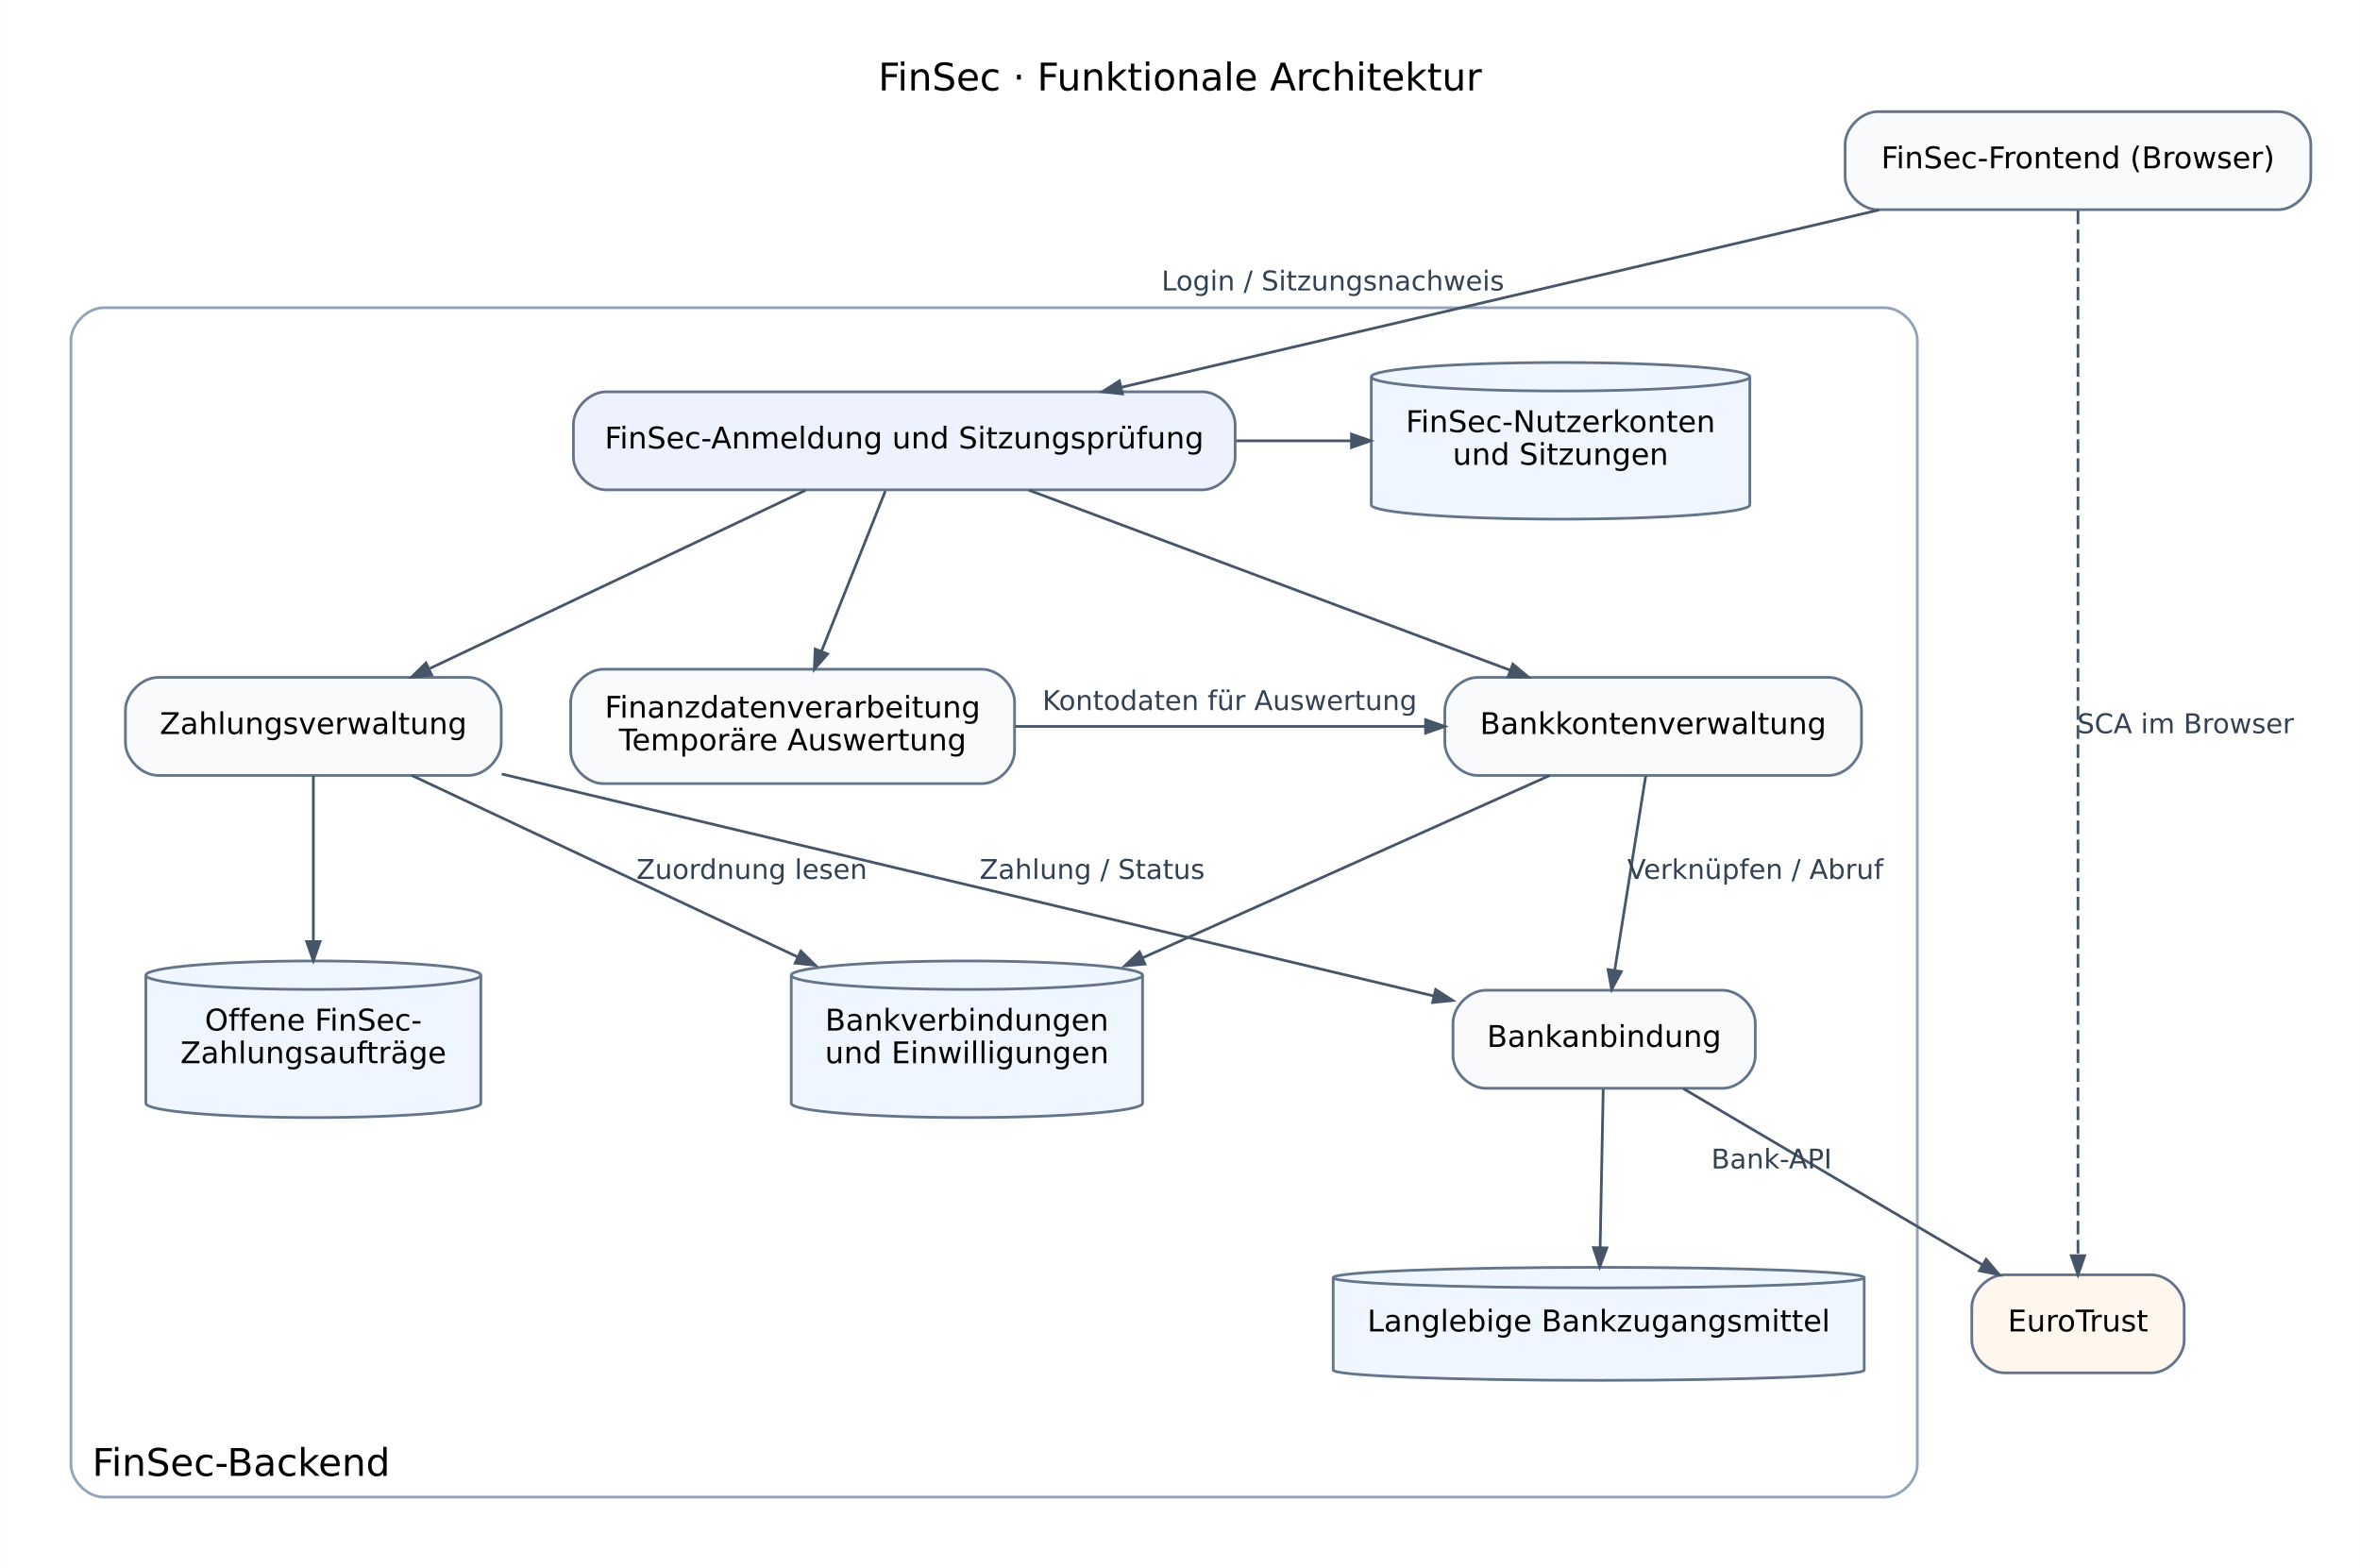
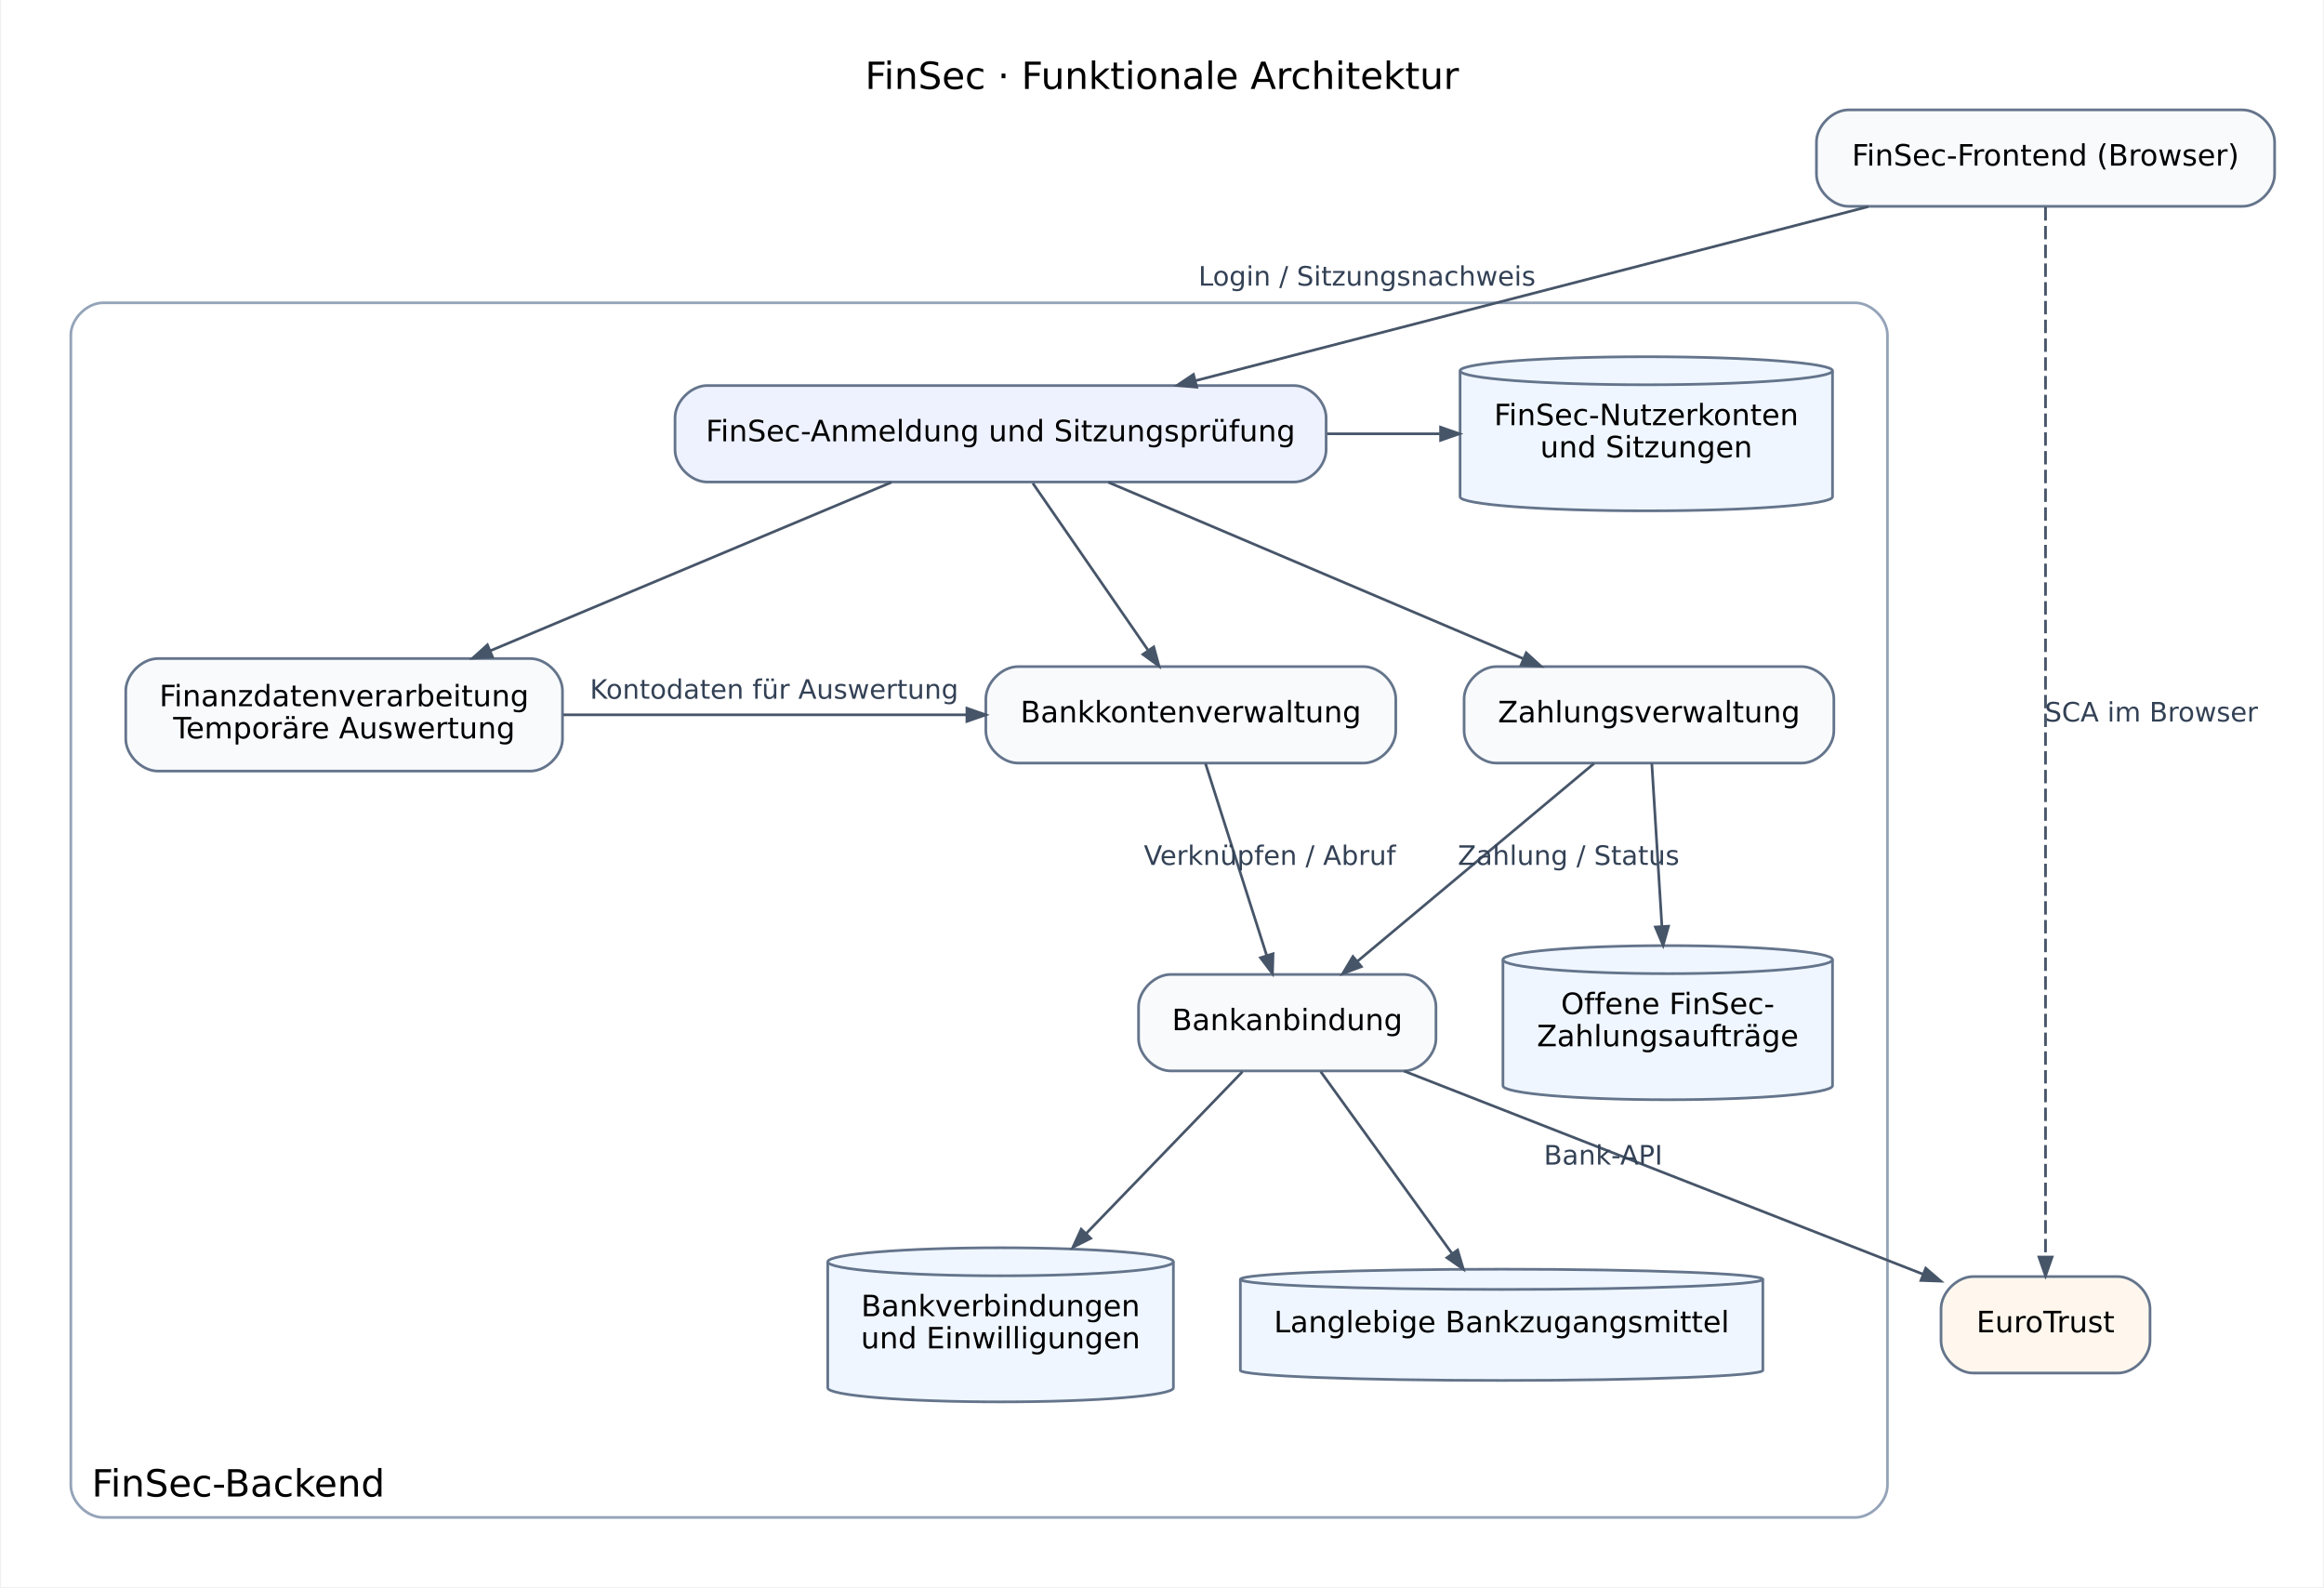
- <svg xmlns="http://www.w3.org/2000/svg" width="867pt" height="576pt" viewBox="0.00 0.00 866.50 575.75">
-   <g id="graph0" class="graph" transform="scale(1 1) rotate(0) translate(18 557.75)">
-     <polygon fill="white" stroke="transparent" points="-18,18 -18,-557.75 848.5,-557.75 848.5,18 -18,18" />
-     <text text-anchor="middle" x="415.25" y="-524.55" font-family="DejaVu Sans" font-size="14.00">FinSec · Funktionale Architektur</text>
+ <svg xmlns="http://www.w3.org/2000/svg" width="867pt" height="592pt" viewBox="0.00 0.00 866.50 592.25">
+   <g id="graph0" class="graph" transform="scale(1 1) rotate(0) translate(18 574.25)">
+     <polygon fill="white" stroke="transparent" points="-18,18 -18,-574.25 848.5,-574.25 848.5,18 -18,18" />
+     <text text-anchor="middle" x="415.25" y="-541.05" font-family="DejaVu Sans" font-size="14.00">FinSec · Funktionale Architektur</text>
    <g id="clust1" class="cluster">
-       <path fill="white" stroke="#94a3b8" d="M20,-8C20,-8 674,-8 674,-8 680,-8 686,-14 686,-20 686,-20 686,-432.75 686,-432.75 686,-438.75 680,-444.75 674,-444.75 674,-444.75 20,-444.75 20,-444.75 14,-444.75 8,-438.75 8,-432.75 8,-432.75 8,-20 8,-20 8,-14 14,-8 20,-8" />
+       <path fill="white" stroke="#94a3b8" d="M20,-8C20,-8 674,-8 674,-8 680,-8 686,-14 686,-20 686,-20 686,-449.25 686,-449.25 686,-455.25 680,-461.25 674,-461.25 674,-461.25 20,-461.25 20,-461.25 14,-461.25 8,-455.25 8,-449.25 8,-449.25 8,-20 8,-20 8,-14 14,-8 20,-8" />
      <text text-anchor="middle" x="70.5" y="-15.8" font-family="DejaVu Sans" font-size="14.00">FinSec-Backend</text>
    </g>
    <g id="node1" class="node">
-       <path fill="#f8fafc" stroke="#64748b" d="M818.5,-516.75C818.5,-516.75 671.5,-516.75 671.5,-516.75 665.5,-516.75 659.5,-510.75 659.5,-504.75 659.5,-504.75 659.5,-492.75 659.5,-492.75 659.5,-486.75 665.5,-480.75 671.5,-480.75 671.5,-480.75 818.5,-480.75 818.5,-480.75 824.5,-480.75 830.5,-486.75 830.5,-492.75 830.5,-492.75 830.5,-504.75 830.5,-504.75 830.5,-510.75 824.5,-516.75 818.5,-516.75" />
-       <text text-anchor="middle" x="745" y="-495.95" font-family="DejaVu Sans" font-size="11.00">FinSec-Frontend (Browser)</text>
+       <path fill="#f8fafc" stroke="#64748b" d="M818.5,-533.25C818.5,-533.25 671.5,-533.25 671.5,-533.25 665.5,-533.25 659.5,-527.25 659.5,-521.25 659.5,-521.25 659.5,-509.25 659.5,-509.25 659.5,-503.25 665.5,-497.25 671.5,-497.25 671.5,-497.25 818.5,-497.25 818.5,-497.25 824.5,-497.25 830.5,-503.25 830.5,-509.25 830.5,-509.25 830.5,-521.25 830.5,-521.25 830.5,-527.25 824.5,-533.25 818.5,-533.25" />
+       <text text-anchor="middle" x="745" y="-512.45" font-family="DejaVu Sans" font-size="11.00">FinSec-Frontend (Browser)</text>
    </g>
    <g id="node2" class="node">
-       <path fill="#fff7ed" stroke="#64748b" d="M772,-89.62C772,-89.62 718,-89.62 718,-89.62 712,-89.62 706,-83.62 706,-77.62 706,-77.62 706,-65.62 706,-65.62 706,-59.62 712,-53.62 718,-53.62 718,-53.62 772,-53.62 772,-53.62 778,-53.62 784,-59.62 784,-65.62 784,-65.62 784,-77.62 784,-77.62 784,-83.62 778,-89.62 772,-89.62" />
-       <text text-anchor="middle" x="745" y="-68.83" font-family="DejaVu Sans" font-size="11.00">EuroTrust</text>
+       <path fill="#fff7ed" stroke="#64748b" d="M772,-97.88C772,-97.88 718,-97.88 718,-97.88 712,-97.88 706,-91.88 706,-85.88 706,-85.88 706,-73.88 706,-73.88 706,-67.88 712,-61.88 718,-61.88 718,-61.88 772,-61.88 772,-61.88 778,-61.88 784,-67.88 784,-73.88 784,-73.88 784,-85.88 784,-85.88 784,-91.88 778,-97.88 772,-97.88" />
+       <text text-anchor="middle" x="745" y="-77.08" font-family="DejaVu Sans" font-size="11.00">EuroTrust</text>
    </g>
-     <g id="edge14" class="edge">
-       <path fill="none" stroke="#475569" stroke-dasharray="5,2" d="M745,-480.44C745,-430.66 745,-296.5 745,-296.5 745,-296.5 745,-155.34 745,-96.7" />
-       <polygon fill="#475569" stroke="#475569" points="747.45,-96.65 745,-89.65 742.55,-96.65 747.45,-96.65" />
-       <text text-anchor="middle" x="784.5" y="-288.5" font-family="DejaVu Sans" font-size="10.00" fill="#334155">SCA im Browser</text>
+     <g id="edge13" class="edge">
+       <path fill="none" stroke="#475569" stroke-dasharray="5,2" d="M745,-496.94C745,-447.16 745,-313 745,-313 745,-313 745,-165.97 745,-105.44" />
+       <polygon fill="#475569" stroke="#475569" points="747.45,-105.17 745,-98.17 742.55,-105.17 747.45,-105.17" />
+       <text text-anchor="middle" x="784.5" y="-305" font-family="DejaVu Sans" font-size="10.00" fill="#334155">SCA im Browser</text>
    </g>
    <g id="node3" class="node">
-       <path fill="#eef2ff" stroke="#64748b" d="M423.5,-413.88C423.5,-413.88 204.5,-413.88 204.5,-413.88 198.5,-413.88 192.5,-407.88 192.5,-401.88 192.5,-401.88 192.5,-389.88 192.5,-389.88 192.5,-383.88 198.5,-377.88 204.5,-377.88 204.5,-377.88 423.5,-377.88 423.5,-377.88 429.5,-377.88 435.5,-383.88 435.5,-389.88 435.5,-389.88 435.5,-401.88 435.5,-401.88 435.5,-407.88 429.5,-413.88 423.5,-413.88" />
-       <text text-anchor="middle" x="314" y="-393.07" font-family="DejaVu Sans" font-size="11.00">FinSec-Anmeldung und Sitzungsprüfung</text>
+       <path fill="#eef2ff" stroke="#64748b" d="M464.5,-430.38C464.5,-430.38 245.5,-430.38 245.5,-430.38 239.5,-430.38 233.5,-424.38 233.5,-418.38 233.5,-418.38 233.5,-406.38 233.5,-406.38 233.5,-400.38 239.5,-394.38 245.5,-394.38 245.5,-394.38 464.5,-394.38 464.5,-394.38 470.5,-394.38 476.5,-400.38 476.5,-406.38 476.5,-406.38 476.5,-418.38 476.5,-418.38 476.5,-424.38 470.5,-430.38 464.5,-430.38" />
+       <text text-anchor="middle" x="355" y="-409.57" font-family="DejaVu Sans" font-size="11.00">FinSec-Anmeldung und Sitzungsprüfung</text>
+     </g>
+     <g id="edge11" class="edge">
+       <path fill="none" stroke="#475569" d="M678.84,-497.14C609.16,-479.11 499.74,-450.81 427.68,-432.18" />
+       <polygon fill="#475569" stroke="#475569" points="428.22,-429.78 420.83,-430.4 426.99,-434.53 428.22,-429.78" />
+       <text text-anchor="middle" x="491.76" y="-467.66" font-family="DejaVu Sans" font-size="10.00" fill="#334155">Login / Sitzungsnachweis</text>
+     </g>
+     <g id="node4" class="node">
+       <path fill="#f8fafc" stroke="#64748b" d="M179.5,-328.5C179.5,-328.5 40.5,-328.5 40.5,-328.5 34.5,-328.5 28.5,-322.5 28.5,-316.5 28.5,-316.5 28.5,-298.5 28.5,-298.5 28.5,-292.5 34.5,-286.5 40.5,-286.5 40.5,-286.5 179.5,-286.5 179.5,-286.5 185.5,-286.5 191.5,-292.5 191.5,-298.5 191.5,-298.5 191.5,-316.5 191.5,-316.5 191.5,-322.5 185.5,-328.5 179.5,-328.5" />
+       <text text-anchor="middle" x="110" y="-310.7" font-family="DejaVu Sans" font-size="11.00">Finanzdatenverarbeitung</text>
+       <text text-anchor="middle" x="110" y="-298.7" font-family="DejaVu Sans" font-size="11.00">Temporäre Auswertung</text>
+     </g>
+     <g id="edge2" class="edge">
+       <path fill="none" stroke="#475569" d="M314.27,-394.27C273.29,-377.06 209.83,-350.42 164.53,-331.4" />
+       <polygon fill="#475569" stroke="#475569" points="165.38,-329.1 157.98,-328.65 163.49,-333.62 165.38,-329.1" />
+     </g>
+     <g id="node5" class="node">
+       <path fill="#f8fafc" stroke="#64748b" d="M490.5,-325.5C490.5,-325.5 361.5,-325.5 361.5,-325.5 355.5,-325.5 349.5,-319.5 349.5,-313.5 349.5,-313.5 349.5,-301.5 349.5,-301.5 349.5,-295.5 355.5,-289.5 361.5,-289.5 361.5,-289.5 490.5,-289.5 490.5,-289.5 496.5,-289.5 502.5,-295.5 502.5,-301.5 502.5,-301.5 502.5,-313.5 502.5,-313.5 502.5,-319.5 496.5,-325.5 490.5,-325.5" />
+       <text text-anchor="middle" x="426" y="-304.7" font-family="DejaVu Sans" font-size="11.00">Bankkontenverwaltung</text>
+     </g>
+     <g id="edge3" class="edge">
+       <path fill="none" stroke="#475569" d="M367.04,-393.92C378.85,-376.82 396.91,-350.66 409.93,-331.79" />
+       <polygon fill="#475569" stroke="#475569" points="412.17,-332.85 414.13,-325.69 408.14,-330.06 412.17,-332.85" />
+     </g>
+     <g id="node6" class="node">
+       <path fill="#f8fafc" stroke="#64748b" d="M654,-325.5C654,-325.5 540,-325.5 540,-325.5 534,-325.5 528,-319.5 528,-313.5 528,-313.5 528,-301.5 528,-301.5 528,-295.5 534,-289.5 540,-289.5 540,-289.5 654,-289.5 654,-289.5 660,-289.5 666,-295.5 666,-301.5 666,-301.5 666,-313.5 666,-313.5 666,-319.5 660,-325.5 654,-325.5" />
+       <text text-anchor="middle" x="597" y="-304.7" font-family="DejaVu Sans" font-size="11.00">Zahlungsverwaltung</text>
+     </g>
+     <g id="edge4" class="edge">
+       <path fill="none" stroke="#475569" d="M395.23,-394.27C437.89,-376.14 505.2,-347.53 550.2,-328.4" />
+       <polygon fill="#475569" stroke="#475569" points="551.19,-330.64 556.67,-325.64 549.27,-326.13 551.19,-330.64" />
+     </g>
+     <g id="node8" class="node">
+       <path fill="#eff6ff" stroke="#64748b" d="M665.5,-435.9C665.5,-438.78 634.35,-441.13 596,-441.13 557.65,-441.13 526.5,-438.78 526.5,-435.9 526.5,-435.9 526.5,-388.85 526.5,-388.85 526.5,-385.97 557.65,-383.62 596,-383.62 634.35,-383.62 665.5,-385.97 665.5,-388.85 665.5,-388.85 665.5,-435.9 665.5,-435.9" />
+       <path fill="none" stroke="#64748b" d="M665.5,-435.9C665.5,-433.01 634.35,-430.67 596,-430.67 557.65,-430.67 526.5,-433.01 526.5,-435.9" />
+       <text text-anchor="middle" x="596" y="-415.57" font-family="DejaVu Sans" font-size="11.00">FinSec-Nutzerkonten</text>
+       <text text-anchor="middle" x="596" y="-403.57" font-family="DejaVu Sans" font-size="11.00">und Sitzungen</text>
+     </g>
+     <g id="edge1" class="edge">
+       <path fill="none" stroke="#475569" d="M476.91,-412.38C490.91,-412.38 504.91,-412.38 518.9,-412.38" />
+       <polygon fill="#475569" stroke="#475569" points="519.22,-414.83 526.22,-412.38 519.22,-409.93 519.22,-414.83" />
+     </g>
+     <g id="edge5" class="edge">
+       <path fill="none" stroke="#475569" d="M191.79,-307.5C238.06,-307.5 295.79,-307.5 342.36,-307.5" />
+       <polygon fill="#475569" stroke="#475569" points="342.44,-309.95 349.44,-307.5 342.44,-305.05 342.44,-309.95" />
+       <text text-anchor="middle" x="270.5" y="-313.5" font-family="DejaVu Sans" font-size="10.00" fill="#334155">Kontodaten für Auswertung</text>
+     </g>
+     <g id="node7" class="node">
+       <path fill="#f8fafc" stroke="#64748b" d="M505.5,-210.62C505.5,-210.62 418.5,-210.62 418.5,-210.62 412.5,-210.62 406.5,-204.62 406.5,-198.62 406.5,-198.62 406.5,-186.62 406.5,-186.62 406.5,-180.62 412.5,-174.62 418.5,-174.62 418.5,-174.62 505.5,-174.62 505.5,-174.62 511.5,-174.62 517.5,-180.62 517.5,-186.62 517.5,-186.62 517.5,-198.62 517.5,-198.62 517.5,-204.62 511.5,-210.62 505.5,-210.62" />
+       <text text-anchor="middle" x="462" y="-189.82" font-family="DejaVu Sans" font-size="11.00">Bankanbindung</text>
+     </g>
+     <g id="edge7" class="edge">
+       <path fill="none" stroke="#475569" d="M431.47,-289.36C437.55,-270.3 447.41,-239.36 454.28,-217.84" />
+       <polygon fill="#475569" stroke="#475569" points="456.69,-218.34 456.48,-210.93 452.02,-216.85 456.69,-218.34" />
+       <text text-anchor="middle" x="455.5" y="-251.5" font-family="DejaVu Sans" font-size="10.00" fill="#334155">Verknüpfen / Abruf</text>
+     </g>
+     <g id="edge8" class="edge">
+       <path fill="none" stroke="#475569" d="M576.5,-289.36C552.91,-269.63 514.11,-237.2 488.31,-215.63" />
+       <polygon fill="#475569" stroke="#475569" points="489.64,-213.54 482.7,-210.93 486.5,-217.3 489.64,-213.54" />
+       <text text-anchor="middle" x="567" y="-251.5" font-family="DejaVu Sans" font-size="10.00" fill="#334155">Zahlung / Status</text>
+     </g>
+     <g id="node10" class="node">
+       <path fill="#eff6ff" stroke="#64748b" d="M665.5,-216.15C665.5,-219.03 637.93,-221.38 604,-221.38 570.07,-221.38 542.5,-219.03 542.5,-216.15 542.5,-216.15 542.5,-169.1 542.5,-169.1 542.5,-166.22 570.07,-163.87 604,-163.87 637.93,-163.87 665.5,-166.22 665.5,-169.1 665.5,-169.1 665.5,-216.15 665.5,-216.15" />
+       <path fill="none" stroke="#64748b" d="M665.5,-216.15C665.5,-213.26 637.93,-210.92 604,-210.92 570.07,-210.92 542.5,-213.26 542.5,-216.15" />
+       <text text-anchor="middle" x="604" y="-195.82" font-family="DejaVu Sans" font-size="11.00">Offene FinSec-</text>
+       <text text-anchor="middle" x="604" y="-183.82" font-family="DejaVu Sans" font-size="11.00">Zahlungsaufträge</text>
+     </g>
+     <g id="edge6" class="edge">
+       <path fill="none" stroke="#475569" d="M598.06,-289.36C599.06,-273.32 600.57,-248.87 601.82,-228.7" />
+       <polygon fill="#475569" stroke="#475569" points="604.28,-228.62 602.27,-221.49 599.39,-228.32 604.28,-228.62" />
    </g>
    <g id="edge12" class="edge">
-       <path fill="none" stroke="#475569" d="M671.89,-480.64C594.72,-462.58 473.46,-434.2 393.84,-415.56" />
-       <polygon fill="#475569" stroke="#475569" points="394.13,-413.11 386.75,-413.9 393.01,-417.88 394.13,-413.11" />
-       <text text-anchor="middle" x="471.37" y="-451.1" font-family="DejaVu Sans" font-size="10.00" fill="#334155">Login / Sitzungsnachweis</text>
+       <path fill="none" stroke="#475569" d="M505.6,-174.56C558.09,-154.02 645.82,-119.69 699.25,-98.78" />
+       <polygon fill="#475569" stroke="#475569" points="700.29,-101 705.91,-96.17 698.5,-96.44 700.29,-101" />
+       <text text-anchor="middle" x="579.92" y="-139.67" font-family="DejaVu Sans" font-size="10.00" fill="#334155">Bank-API</text>
    </g>
-     <g id="node4" class="node">
-       <path fill="#f8fafc" stroke="#64748b" d="M342.5,-312C342.5,-312 203.5,-312 203.5,-312 197.5,-312 191.5,-306 191.5,-300 191.5,-300 191.5,-282 191.5,-282 191.5,-276 197.5,-270 203.5,-270 203.5,-270 342.5,-270 342.5,-270 348.5,-270 354.5,-276 354.5,-282 354.5,-282 354.5,-300 354.5,-300 354.5,-306 348.5,-312 342.5,-312" />
-       <text text-anchor="middle" x="273" y="-294.2" font-family="DejaVu Sans" font-size="11.00">Finanzdatenverarbeitung</text>
-       <text text-anchor="middle" x="273" y="-282.2" font-family="DejaVu Sans" font-size="11.00">Temporäre Auswertung</text>
-     </g>
-     <g id="edge2" class="edge">
-       <path fill="none" stroke="#475569" d="M307.04,-377.42C300.62,-361.29 290.97,-337.08 283.58,-318.55" />
-       <polygon fill="#475569" stroke="#475569" points="285.84,-317.6 280.97,-312.01 281.29,-319.42 285.84,-317.6" />
-     </g>
-     <g id="node5" class="node">
-       <path fill="#f8fafc" stroke="#64748b" d="M653.5,-309C653.5,-309 524.5,-309 524.5,-309 518.5,-309 512.5,-303 512.5,-297 512.5,-297 512.5,-285 512.5,-285 512.5,-279 518.5,-273 524.5,-273 524.5,-273 653.5,-273 653.5,-273 659.5,-273 665.5,-279 665.5,-285 665.5,-285 665.5,-297 665.5,-297 665.5,-303 659.5,-309 653.5,-309" />
-       <text text-anchor="middle" x="589" y="-288.2" font-family="DejaVu Sans" font-size="11.00">Bankkontenverwaltung</text>
-     </g>
-     <g id="edge3" class="edge">
-       <path fill="none" stroke="#475569" d="M359.72,-377.77C408.39,-359.56 485.31,-330.79 536.44,-311.66" />
-       <polygon fill="#475569" stroke="#475569" points="537.47,-313.89 543.17,-309.14 535.76,-309.3 537.47,-313.89" />
-     </g>
-     <g id="node6" class="node">
-       <path fill="#f8fafc" stroke="#64748b" d="M154,-309C154,-309 40,-309 40,-309 34,-309 28,-303 28,-297 28,-297 28,-285 28,-285 28,-279 34,-273 40,-273 40,-273 154,-273 154,-273 160,-273 166,-279 166,-285 166,-285 166,-297 166,-297 166,-303 160,-309 154,-309" />
-       <text text-anchor="middle" x="97" y="-288.2" font-family="DejaVu Sans" font-size="11.00">Zahlungsverwaltung</text>
-     </g>
-     <g id="edge4" class="edge">
-       <path fill="none" stroke="#475569" d="M277.68,-377.66C239.7,-359.65 180.12,-331.41 139.86,-312.32" />
-       <polygon fill="#475569" stroke="#475569" points="140.45,-309.89 133.08,-309.1 138.35,-314.32 140.45,-309.89" />
-     </g>
-     <g id="node8" class="node">
-       <path fill="#eff6ff" stroke="#64748b" d="M624.5,-419.4C624.5,-422.28 593.35,-424.63 555,-424.63 516.65,-424.63 485.5,-422.28 485.5,-419.4 485.5,-419.4 485.5,-372.35 485.5,-372.35 485.5,-369.47 516.65,-367.12 555,-367.12 593.35,-367.12 624.5,-369.47 624.5,-372.35 624.5,-372.35 624.5,-419.4 624.5,-419.4" />
-       <path fill="none" stroke="#64748b" d="M624.5,-419.4C624.5,-416.51 593.35,-414.17 555,-414.17 516.65,-414.17 485.5,-416.51 485.5,-419.4" />
-       <text text-anchor="middle" x="555" y="-399.07" font-family="DejaVu Sans" font-size="11.00">FinSec-Nutzerkonten</text>
-       <text text-anchor="middle" x="555" y="-387.07" font-family="DejaVu Sans" font-size="11.00">und Sitzungen</text>
-     </g>
-     <g id="edge1" class="edge">
-       <path fill="none" stroke="#475569" d="M435.91,-395.88C449.91,-395.88 463.91,-395.88 477.9,-395.88" />
-       <polygon fill="#475569" stroke="#475569" points="478.22,-398.33 485.22,-395.88 478.22,-393.43 478.22,-398.33" />
-     </g>
-     <g id="edge5" class="edge">
-       <path fill="none" stroke="#475569" d="M354.79,-291C401.06,-291 458.79,-291 505.36,-291" />
-       <polygon fill="#475569" stroke="#475569" points="505.44,-293.45 512.44,-291 505.44,-288.55 505.44,-293.45" />
-       <text text-anchor="middle" x="433.5" y="-297" font-family="DejaVu Sans" font-size="10.00" fill="#334155">Kontodaten für Auswertung</text>
-     </g>
-     <g id="node7" class="node">
-       <path fill="#f8fafc" stroke="#64748b" d="M614.5,-194.12C614.5,-194.12 527.5,-194.12 527.5,-194.12 521.5,-194.12 515.5,-188.12 515.5,-182.12 515.5,-182.12 515.5,-170.12 515.5,-170.12 515.5,-164.12 521.5,-158.12 527.5,-158.12 527.5,-158.12 614.5,-158.12 614.5,-158.12 620.5,-158.12 626.5,-164.12 626.5,-170.12 626.5,-170.12 626.5,-182.12 626.5,-182.12 626.5,-188.12 620.5,-194.12 614.5,-194.12" />
-       <text text-anchor="middle" x="571" y="-173.32" font-family="DejaVu Sans" font-size="11.00">Bankanbindung</text>
+     <g id="node9" class="node">
+       <path fill="#eff6ff" stroke="#64748b" d="M419.5,-103.4C419.5,-106.28 390.59,-108.63 355,-108.63 319.41,-108.63 290.5,-106.28 290.5,-103.4 290.5,-103.4 290.5,-56.35 290.5,-56.35 290.5,-53.47 319.41,-51.12 355,-51.12 390.59,-51.12 419.5,-53.47 419.5,-56.35 419.5,-56.35 419.5,-103.4 419.5,-103.4" />
+       <path fill="none" stroke="#64748b" d="M419.5,-103.4C419.5,-100.51 390.59,-98.17 355,-98.17 319.41,-98.17 290.5,-100.51 290.5,-103.4" />
+       <text text-anchor="middle" x="355" y="-83.08" font-family="DejaVu Sans" font-size="11.00">Bankverbindungen</text>
+       <text text-anchor="middle" x="355" y="-71.08" font-family="DejaVu Sans" font-size="11.00">und Einwilligungen</text>
    </g>
    <g id="edge9" class="edge">
-       <path fill="none" stroke="#475569" d="M586.27,-272.86C583.24,-253.88 578.34,-223.13 574.91,-201.62" />
-       <polygon fill="#475569" stroke="#475569" points="577.28,-200.96 573.76,-194.43 572.44,-201.73 577.28,-200.96" />
-       <text text-anchor="middle" x="626.5" y="-235" font-family="DejaVu Sans" font-size="10.00" fill="#334155">Verknüpfen / Abruf</text>
+       <path fill="none" stroke="#475569" d="M445.28,-174.32C429.74,-158.24 406.18,-133.85 387.02,-114.02" />
+       <polygon fill="#475569" stroke="#475569" points="388.63,-112.15 382,-108.82 385.1,-115.56 388.63,-112.15" />
    </g>
-     <g id="node9" class="node">
-       <path fill="#eff6ff" stroke="#64748b" d="M401.5,-199.65C401.5,-202.53 372.59,-204.88 337,-204.88 301.41,-204.88 272.5,-202.53 272.5,-199.65 272.5,-199.65 272.5,-152.6 272.5,-152.6 272.5,-149.72 301.41,-147.37 337,-147.37 372.59,-147.37 401.5,-149.72 401.5,-152.6 401.5,-152.6 401.5,-199.65 401.5,-199.65" />
-       <path fill="none" stroke="#64748b" d="M401.5,-199.65C401.5,-196.76 372.59,-194.42 337,-194.42 301.41,-194.42 272.5,-196.76 272.5,-199.65" />
-       <text text-anchor="middle" x="337" y="-179.32" font-family="DejaVu Sans" font-size="11.00">Bankverbindungen</text>
-       <text text-anchor="middle" x="337" y="-167.32" font-family="DejaVu Sans" font-size="11.00">und Einwilligungen</text>
-     </g>
-     <g id="edge6" class="edge">
-       <path fill="none" stroke="#475569" d="M551,-272.98C511.47,-255.27 448.87,-227.23 401.56,-206.04" />
-       <polygon fill="#475569" stroke="#475569" points="402.38,-203.73 394.99,-203.1 400.38,-208.2 402.38,-203.73" />
+     <g id="node11" class="node">
+       <path fill="#eff6ff" stroke="#64748b" d="M639.5,-96.85C639.5,-98.93 595.8,-100.63 542,-100.63 488.2,-100.63 444.5,-98.93 444.5,-96.85 444.5,-96.85 444.5,-62.9 444.5,-62.9 444.5,-60.82 488.2,-59.12 542,-59.12 595.8,-59.12 639.5,-60.82 639.5,-62.9 639.5,-62.9 639.5,-96.85 639.5,-96.85" />
+       <path fill="none" stroke="#64748b" d="M639.5,-96.85C639.5,-94.77 595.8,-93.08 542,-93.08 488.2,-93.08 444.5,-94.77 444.5,-96.85" />
+       <text text-anchor="middle" x="542" y="-77.08" font-family="DejaVu Sans" font-size="11.00">Langlebige Bankzugangsmittel</text>
    </g>
    <g id="edge10" class="edge">
-       <path fill="none" stroke="#475569" d="M166.18,-273.53C258.24,-251.6 419.7,-213.15 508.35,-192.04" />
-       <polygon fill="#475569" stroke="#475569" points="509.14,-194.37 515.39,-190.37 508.01,-189.61 509.14,-194.37" />
-       <text text-anchor="middle" x="383" y="-235" font-family="DejaVu Sans" font-size="10.00" fill="#334155">Zahlung / Status</text>
-     </g>
-     <g id="edge7" class="edge">
-       <path fill="none" stroke="#475569" d="M133.19,-272.98C170.63,-255.37 229.82,-227.53 274.79,-206.38" />
-       <polygon fill="#475569" stroke="#475569" points="276.02,-208.51 281.31,-203.31 273.94,-204.08 276.02,-208.51" />
-       <text text-anchor="middle" x="258" y="-235" font-family="DejaVu Sans" font-size="10.00" fill="#334155">Zuordnung lesen</text>
-     </g>
-     <g id="node10" class="node">
-       <path fill="#eff6ff" stroke="#64748b" d="M158.5,-199.65C158.5,-202.53 130.93,-204.88 97,-204.88 63.07,-204.88 35.5,-202.53 35.5,-199.65 35.5,-199.65 35.5,-152.6 35.5,-152.6 35.5,-149.72 63.07,-147.37 97,-147.37 130.93,-147.37 158.5,-149.72 158.5,-152.6 158.5,-152.6 158.5,-199.65 158.5,-199.65" />
-       <path fill="none" stroke="#64748b" d="M158.5,-199.65C158.5,-196.76 130.93,-194.42 97,-194.42 63.07,-194.42 35.5,-196.76 35.5,-199.65" />
-       <text text-anchor="middle" x="97" y="-179.32" font-family="DejaVu Sans" font-size="11.00">Offene FinSec-</text>
-       <text text-anchor="middle" x="97" y="-167.32" font-family="DejaVu Sans" font-size="11.00">Zahlungsaufträge</text>
-     </g>
-     <g id="edge8" class="edge">
-       <path fill="none" stroke="#475569" d="M97,-272.86C97,-256.82 97,-232.37 97,-212.2" />
-       <polygon fill="#475569" stroke="#475569" points="99.45,-211.99 97,-204.99 94.55,-211.99 99.45,-211.99" />
-     </g>
-     <g id="edge13" class="edge">
-       <path fill="none" stroke="#475569" d="M600.12,-157.97C630.33,-140.18 677.56,-112.35 709.83,-93.34" />
-       <polygon fill="#475569" stroke="#475569" points="711.28,-95.33 716.07,-89.67 708.8,-91.11 711.28,-95.33" />
-       <text text-anchor="middle" x="632.48" y="-128.66" font-family="DejaVu Sans" font-size="10.00" fill="#334155">Bank-API</text>
-     </g>
-     <g id="node11" class="node">
-       <path fill="#eff6ff" stroke="#64748b" d="M666.5,-88.6C666.5,-90.68 622.8,-92.38 569,-92.38 515.2,-92.38 471.5,-90.68 471.5,-88.6 471.5,-88.6 471.5,-54.65 471.5,-54.65 471.5,-52.57 515.2,-50.87 569,-50.87 622.8,-50.87 666.5,-52.57 666.5,-54.65 666.5,-54.65 666.5,-88.6 666.5,-88.6" />
-       <path fill="none" stroke="#64748b" d="M666.5,-88.6C666.5,-86.52 622.8,-84.83 569,-84.83 515.2,-84.83 471.5,-86.52 471.5,-88.6" />
-       <text text-anchor="middle" x="569" y="-68.83" font-family="DejaVu Sans" font-size="11.00">Langlebige Bankzugangsmittel</text>
-     </g>
-     <g id="edge11" class="edge">
-       <path fill="none" stroke="#475569" d="M570.66,-157.74C570.35,-141.8 569.88,-117.97 569.53,-99.57" />
-       <polygon fill="#475569" stroke="#475569" points="571.98,-99.51 569.39,-92.56 567.08,-99.61 571.98,-99.51" />
+       <path fill="none" stroke="#475569" d="M474.5,-174.32C487.62,-156.16 508.39,-127.41 523.42,-106.59" />
+       <polygon fill="#475569" stroke="#475569" points="525.58,-107.78 527.7,-100.67 521.61,-104.91 525.58,-107.78" />
    </g>
  </g>
</svg>
